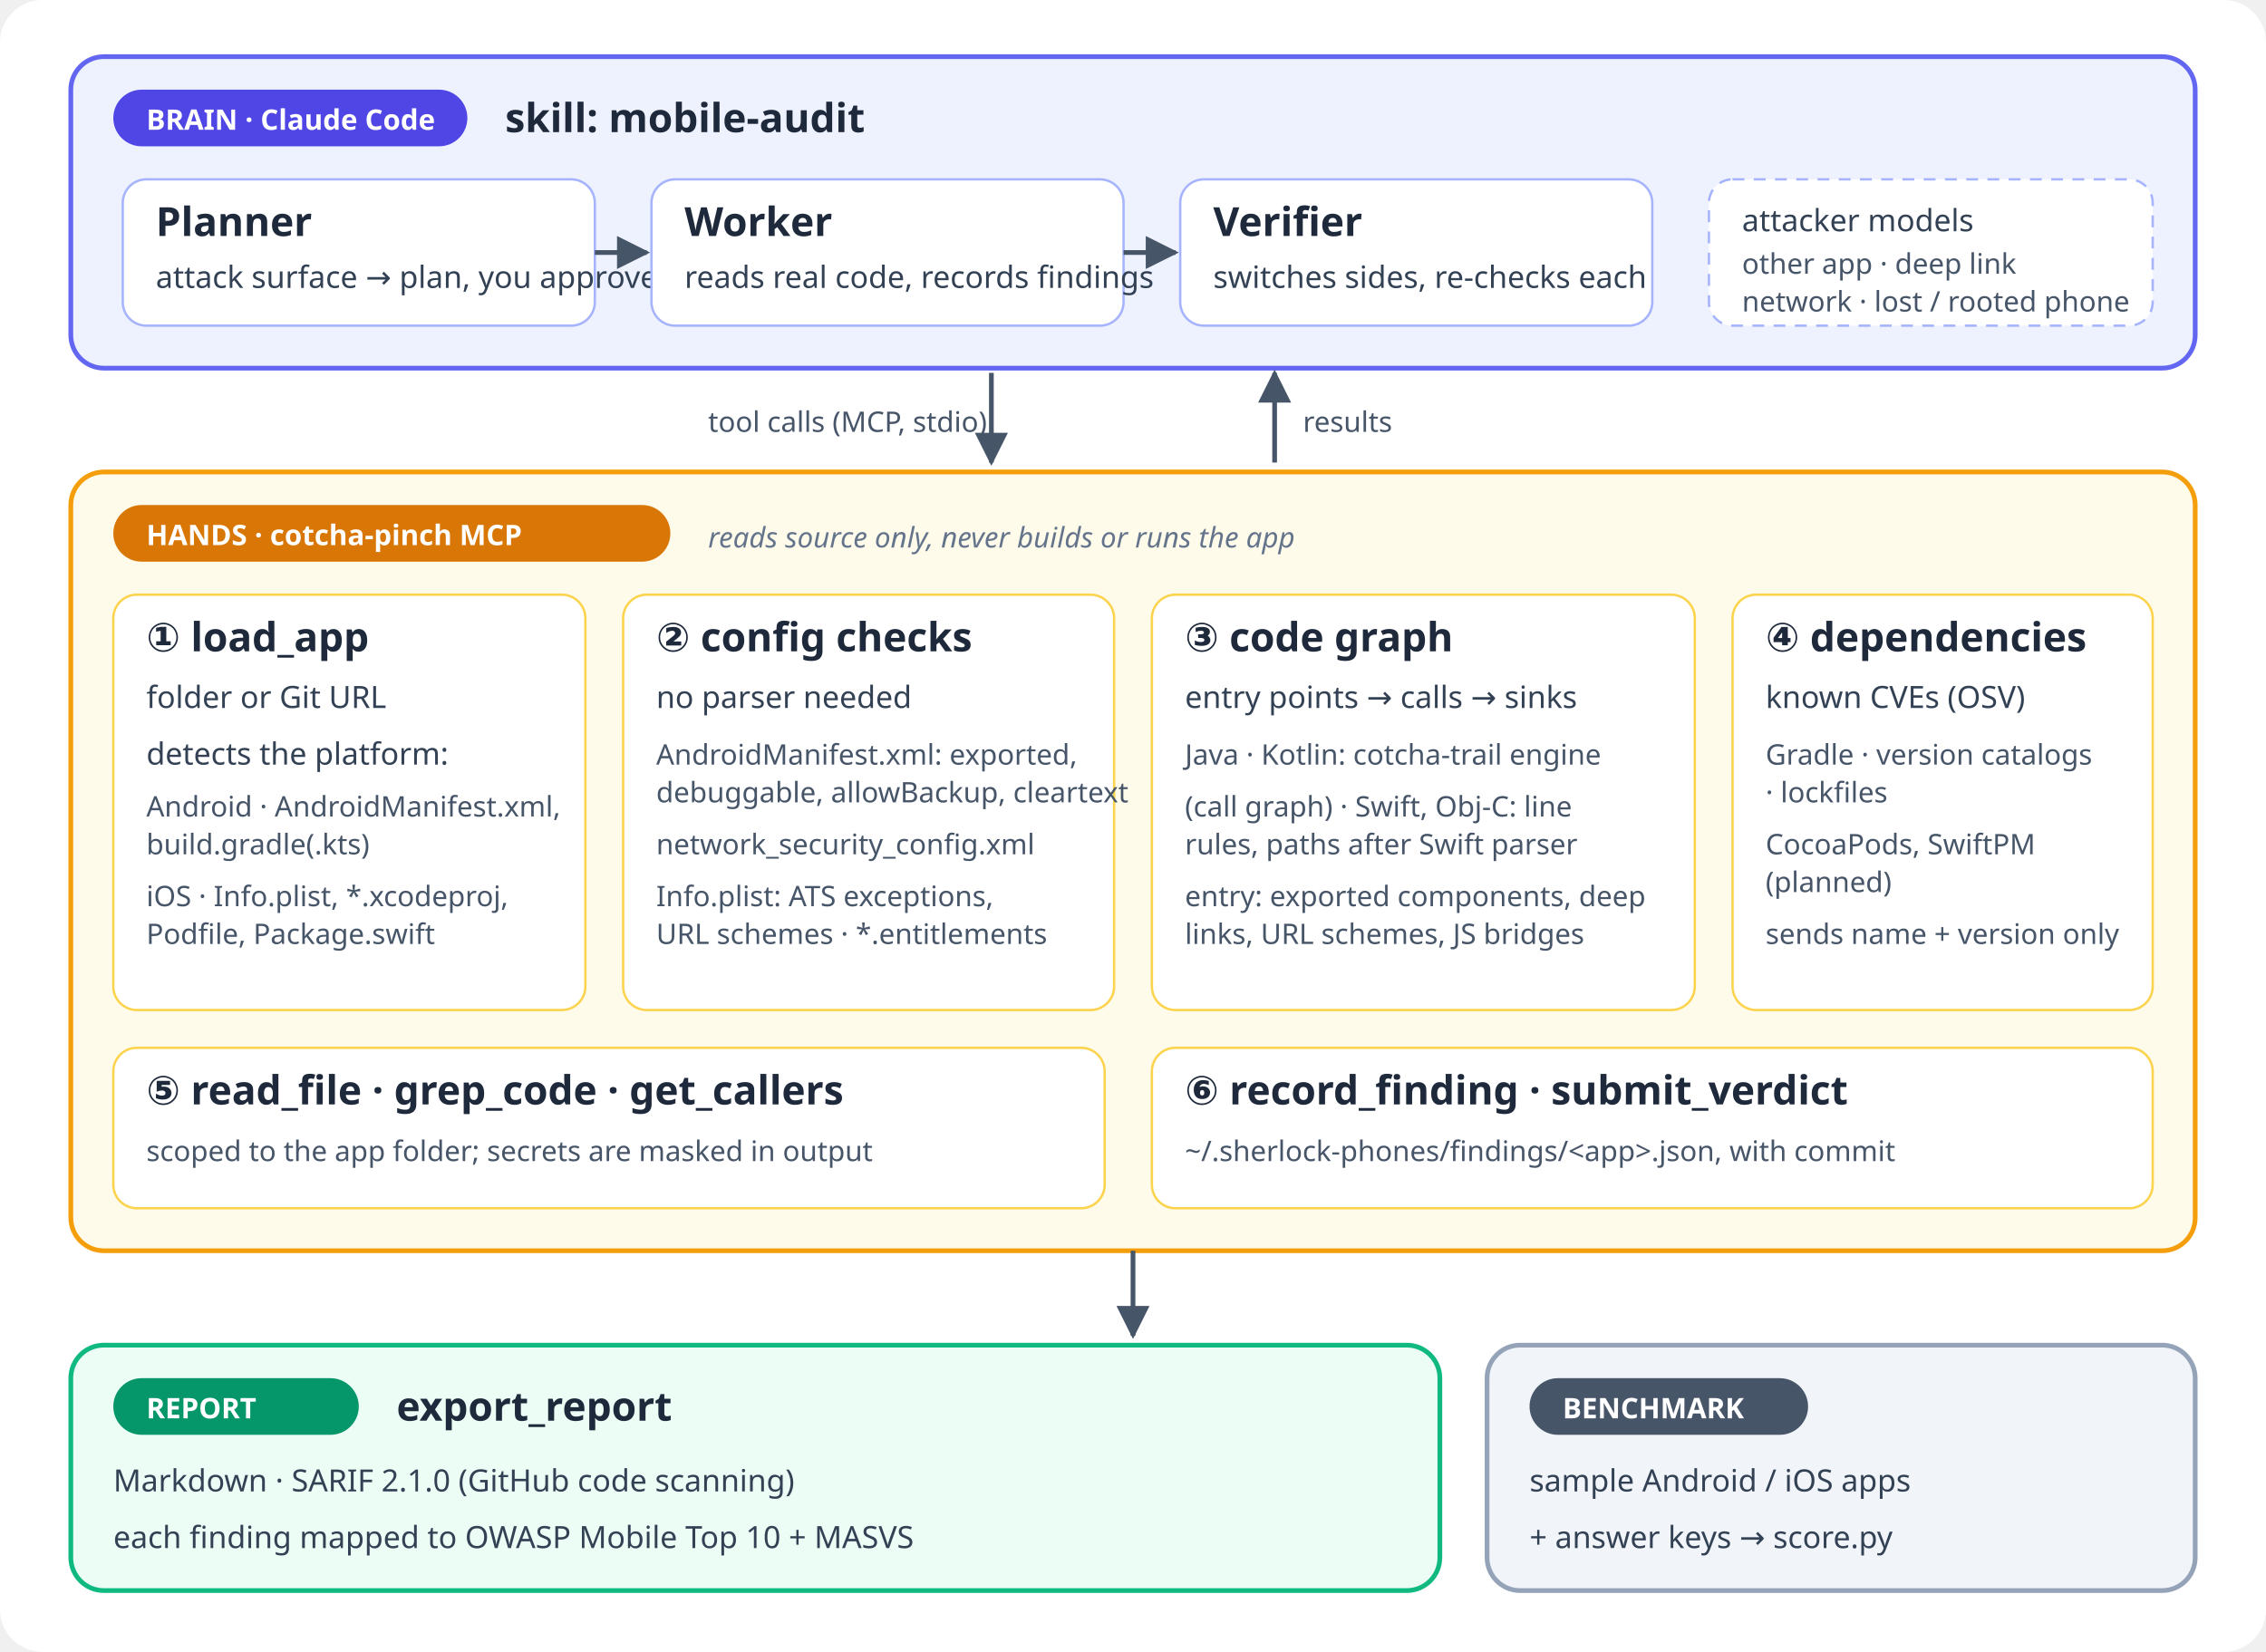
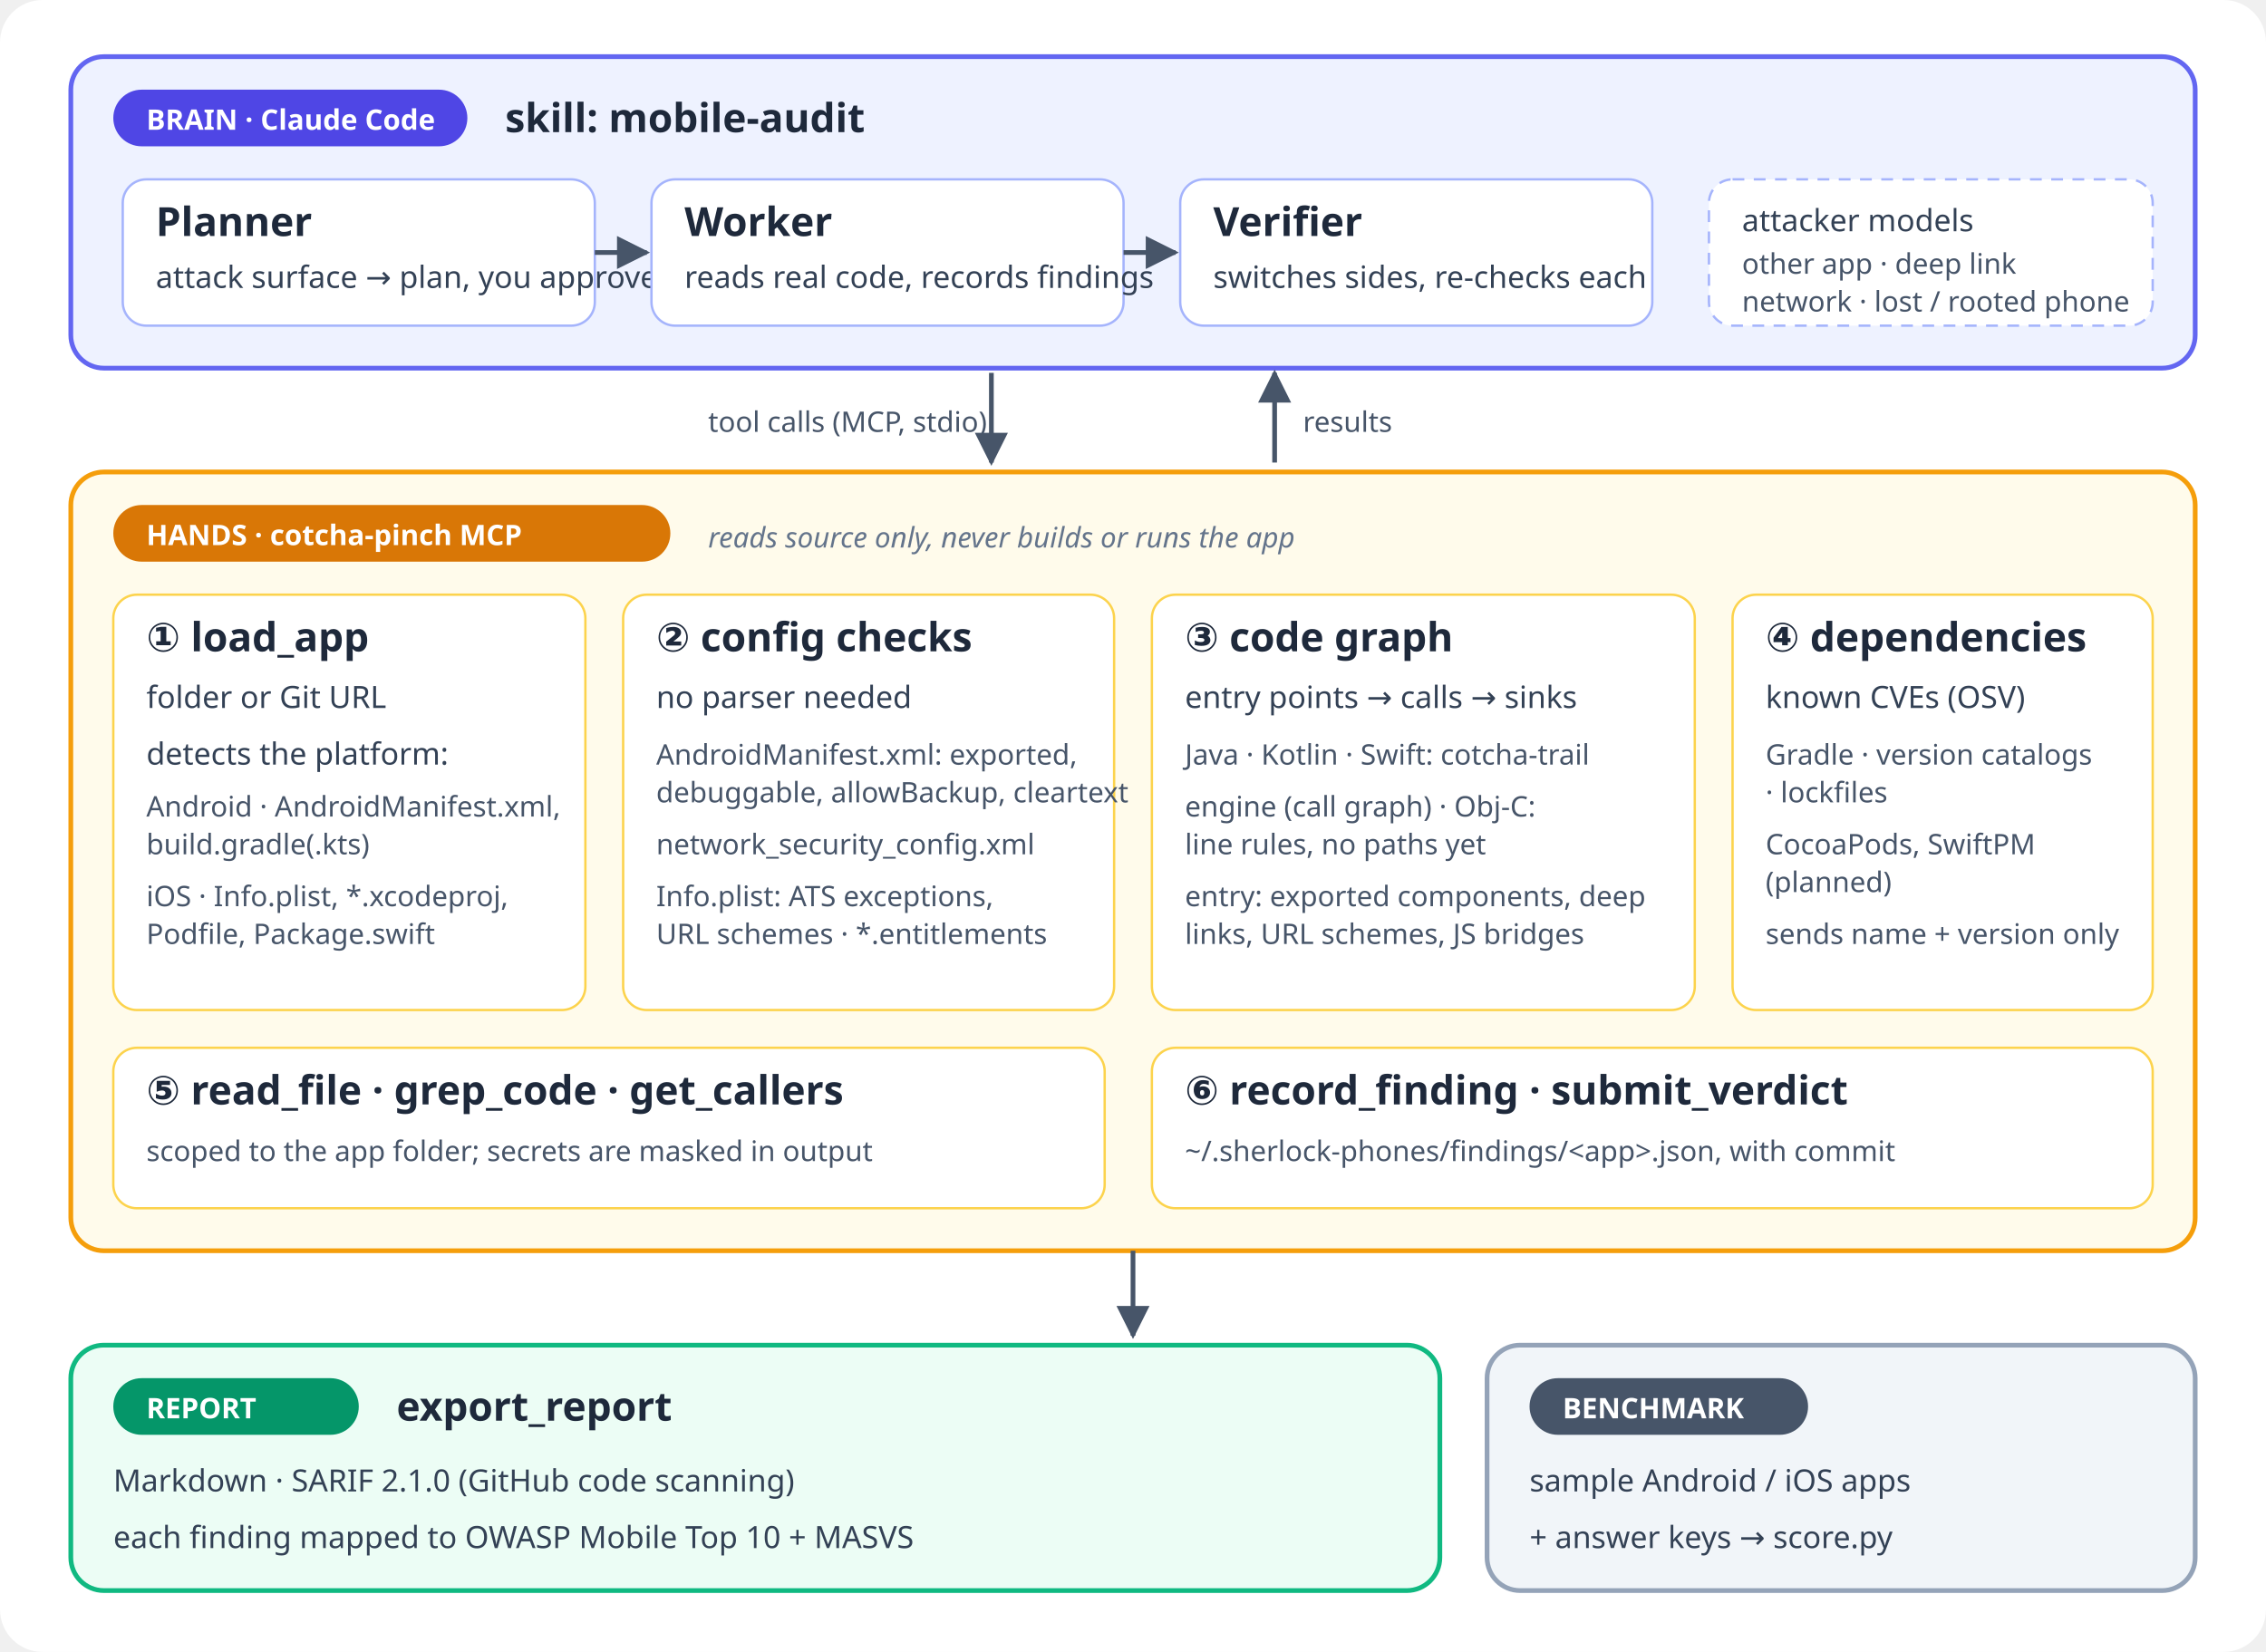
<svg xmlns="http://www.w3.org/2000/svg" viewBox="0 0 960 700" width="960" height="700" role="img" aria-labelledby="t">
  <defs>
    <marker id="arrow" viewBox="0 0 10 10" refX="9" refY="5" markerWidth="7" markerHeight="7" orient="auto-start-reverse">
      <path d="M0 0 L10 5 L0 10 Z" fill="#475569" />
    </marker>
    <style>
      text { font-family: 'Segoe UI', 'Apple SD Gothic Neo', 'Malgun Gothic', Verdana, sans-serif; fill: #1E293B; }
      .h { font-size: 17px; font-weight: 700; }
      .s { font-size: 13px; fill: #334155; }
      .xs { font-size: 12px; fill: #475569; }
      .tag { font-size: 12px; font-weight: 700; fill: #FFFFFF; }
      .note { font-size: 12px; fill: #64748B; font-style: italic; }
    </style>
  </defs>
  <rect x="0" y="0" width="960" height="700" rx="18" fill="#FFFFFF" />
  <rect x="30" y="24" width="900" height="132" rx="14" fill="#EEF2FF" stroke="#6366F1" stroke-width="2" />
  <rect x="48" y="38" width="150" height="24" rx="12" fill="#4F46E5" />
  <text x="62" y="55" class="tag">BRAIN · Claude Code</text>
  <text x="214" y="56" class="h">skill: mobile-audit</text>
  <rect x="52" y="76" width="200" height="62" rx="10" fill="#FFFFFF" stroke="#A5B4FC" />
  <text x="66" y="100" class="h">Planner</text>
  <text x="66" y="122" class="s">attack surface → plan, you approve</text>
  <rect x="276" y="76" width="200" height="62" rx="10" fill="#FFFFFF" stroke="#A5B4FC" />
  <text x="290" y="100" class="h">Worker</text>
  <text x="290" y="122" class="s">reads real code, records findings</text>
  <rect x="500" y="76" width="200" height="62" rx="10" fill="#FFFFFF" stroke="#A5B4FC" />
  <text x="514" y="100" class="h">Verifier</text>
  <text x="514" y="122" class="s">switches sides, re-checks each</text>
  <line x1="252" y1="107" x2="274" y2="107" stroke="#475569" stroke-width="2" marker-end="url(#arrow)" />
  <line x1="476" y1="107" x2="498" y2="107" stroke="#475569" stroke-width="2" marker-end="url(#arrow)" />
  <rect x="724" y="76" width="188" height="62" rx="10" fill="#FFFFFF" stroke="#A5B4FC" stroke-dasharray="5 4" />
  <text x="738" y="98" class="s">attacker models</text>
  <text x="738" y="116" class="xs">other app · deep link</text>
  <text x="738" y="132" class="xs">network · lost / rooted phone</text>
  <line x1="420" y1="158" x2="420" y2="196" stroke="#475569" stroke-width="2" marker-end="url(#arrow)" />
  <line x1="540" y1="196" x2="540" y2="158" stroke="#475569" stroke-width="2" marker-end="url(#arrow)" />
  <text x="300" y="183" class="xs">tool calls (MCP, stdio)</text>
  <text x="552" y="183" class="xs">results</text>
  <rect x="30" y="200" width="900" height="330" rx="14" fill="#FFFBEB" stroke="#F59E0B" stroke-width="2" />
  <rect x="48" y="214" width="236" height="24" rx="12" fill="#D97706" />
  <text x="62" y="231" class="tag">HANDS · cotcha-pinch MCP</text>
  <text x="300" y="232" class="note">reads source only, never builds or runs the app</text>
  <rect x="48" y="252" width="200" height="176" rx="10" fill="#FFFFFF" stroke="#FCD34D" />
  <text x="62" y="276" class="h">① load_app</text>
  <text x="62" y="300" class="s">folder or Git URL</text>
  <text x="62" y="324" class="s">detects the platform:</text>
  <text x="62" y="346" class="xs">Android · AndroidManifest.xml,</text>
  <text x="62" y="362" class="xs">  build.gradle(.kts)</text>
  <text x="62" y="384" class="xs">iOS · Info.plist, *.xcodeproj,</text>
  <text x="62" y="400" class="xs">  Podfile, Package.swift</text>
  <rect x="264" y="252" width="208" height="176" rx="10" fill="#FFFFFF" stroke="#FCD34D" />
  <text x="278" y="276" class="h">② config checks</text>
  <text x="278" y="300" class="s">no parser needed</text>
  <text x="278" y="324" class="xs">AndroidManifest.xml: exported,</text>
  <text x="278" y="340" class="xs">  debuggable, allowBackup, cleartext</text>
  <text x="278" y="362" class="xs">network_security_config.xml</text>
  <text x="278" y="384" class="xs">Info.plist: ATS exceptions,</text>
  <text x="278" y="400" class="xs">  URL schemes · *.entitlements</text>
  <rect x="488" y="252" width="230" height="176" rx="10" fill="#FFFFFF" stroke="#FCD34D" />
  <text x="502" y="276" class="h">③ code graph</text>
  <text x="502" y="300" class="s">entry points → calls → sinks</text>
-   <text x="502" y="324" class="xs">Java · Kotlin: cotcha-trail engine</text>
-   <text x="502" y="346" class="xs">  (call graph) · Swift, Obj-C: line</text>
-   <text x="502" y="362" class="xs">  rules, paths after Swift parser</text>
+   <text x="502" y="324" class="xs">Java · Kotlin · Swift: cotcha-trail</text>
+   <text x="502" y="346" class="xs">  engine (call graph) · Obj-C:</text>
+   <text x="502" y="362" class="xs">  line rules, no paths yet</text>
  <text x="502" y="384" class="xs">entry: exported components, deep</text>
  <text x="502" y="400" class="xs">  links, URL schemes, JS bridges</text>
  <rect x="734" y="252" width="178" height="176" rx="10" fill="#FFFFFF" stroke="#FCD34D" />
  <text x="748" y="276" class="h">④ dependencies</text>
  <text x="748" y="300" class="s">known CVEs (OSV)</text>
  <text x="748" y="324" class="xs">Gradle · version catalogs</text>
  <text x="748" y="340" class="xs">  · lockfiles</text>
  <text x="748" y="362" class="xs">CocoaPods, SwiftPM</text>
  <text x="748" y="378" class="xs">  (planned)</text>
  <text x="748" y="400" class="xs">sends name + version only</text>
  <rect x="48" y="444" width="420" height="68" rx="10" fill="#FFFFFF" stroke="#FCD34D" />
  <text x="62" y="468" class="h">⑤ read_file · grep_code · get_callers</text>
  <text x="62" y="492" class="xs">scoped to the app folder; secrets are masked in output</text>
  <rect x="488" y="444" width="424" height="68" rx="10" fill="#FFFFFF" stroke="#FCD34D" />
  <text x="502" y="468" class="h">⑥ record_finding · submit_verdict</text>
  <text x="502" y="492" class="xs">~/.sherlock-phones/findings/&lt;app&gt;.json, with commit</text>
  <line x1="480" y1="530" x2="480" y2="566" stroke="#475569" stroke-width="2" marker-end="url(#arrow)" />
  <rect x="30" y="570" width="580" height="104" rx="14" fill="#ECFDF5" stroke="#10B981" stroke-width="2" />
  <rect x="48" y="584" width="104" height="24" rx="12" fill="#059669" />
  <text x="62" y="601" class="tag">REPORT</text>
  <text x="168" y="602" class="h">export_report</text>
  <text x="48" y="632" class="s">Markdown · SARIF 2.1.0 (GitHub code scanning)</text>
  <text x="48" y="656" class="s">each finding mapped to OWASP Mobile Top 10 + MASVS</text>
  <rect x="630" y="570" width="300" height="104" rx="14" fill="#F1F5F9" stroke="#94A3B8" stroke-width="2" />
  <rect x="648" y="584" width="118" height="24" rx="12" fill="#475569" />
  <text x="662" y="601" class="tag">BENCHMARK</text>
  <text x="648" y="632" class="s">sample Android / iOS apps</text>
  <text x="648" y="656" class="s">+ answer keys → score.py</text>
</svg>
